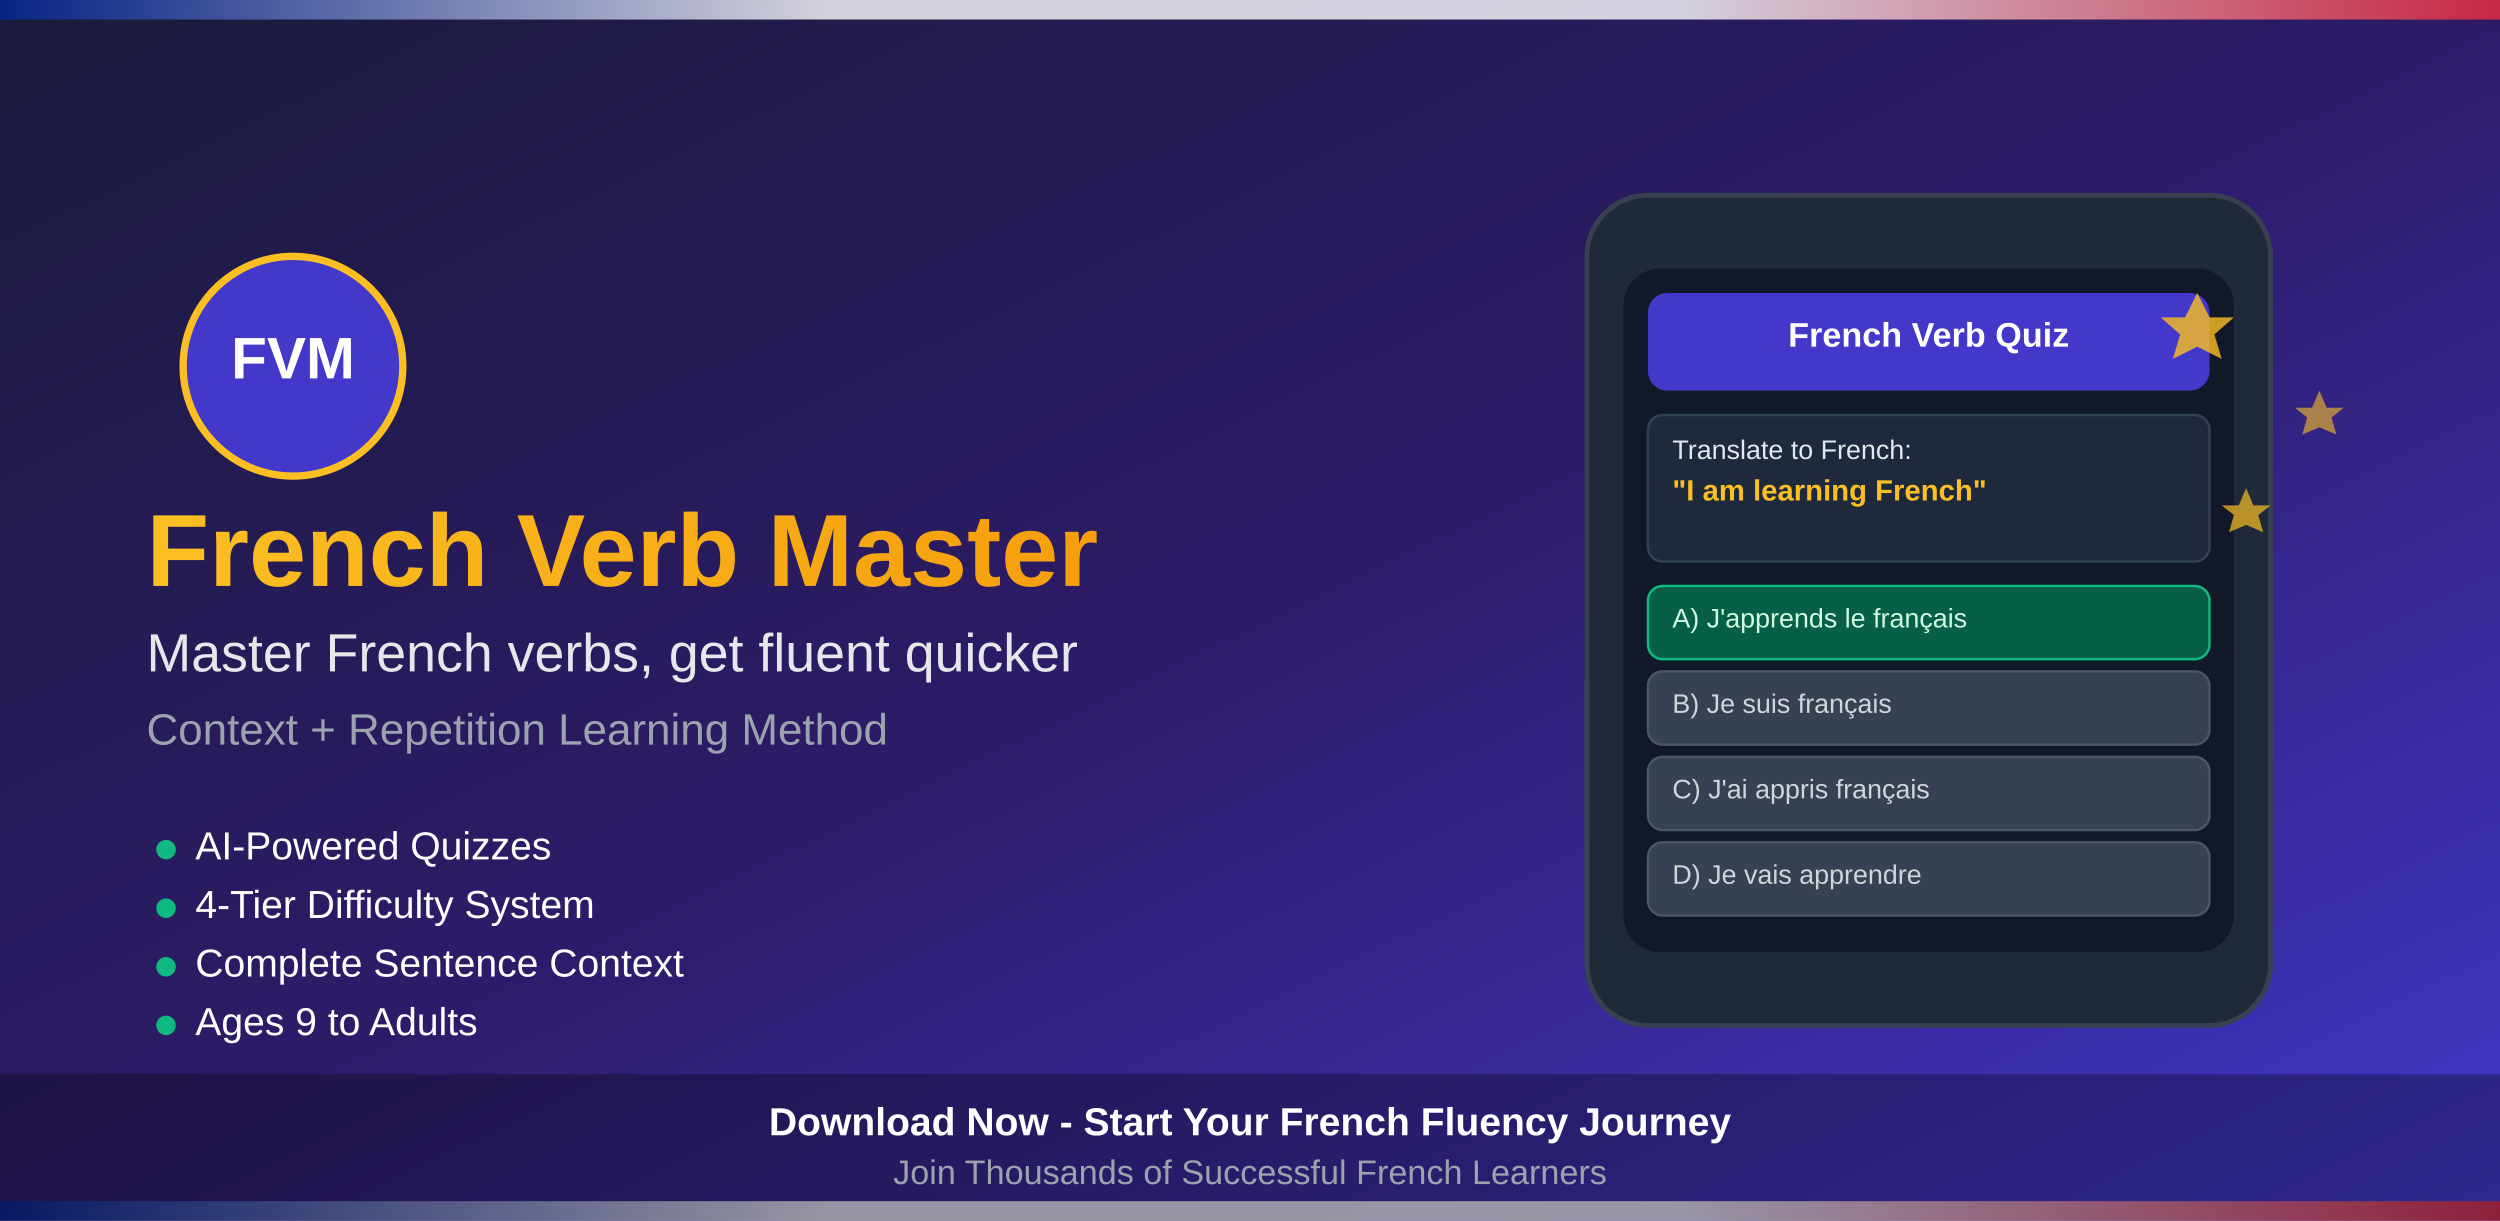
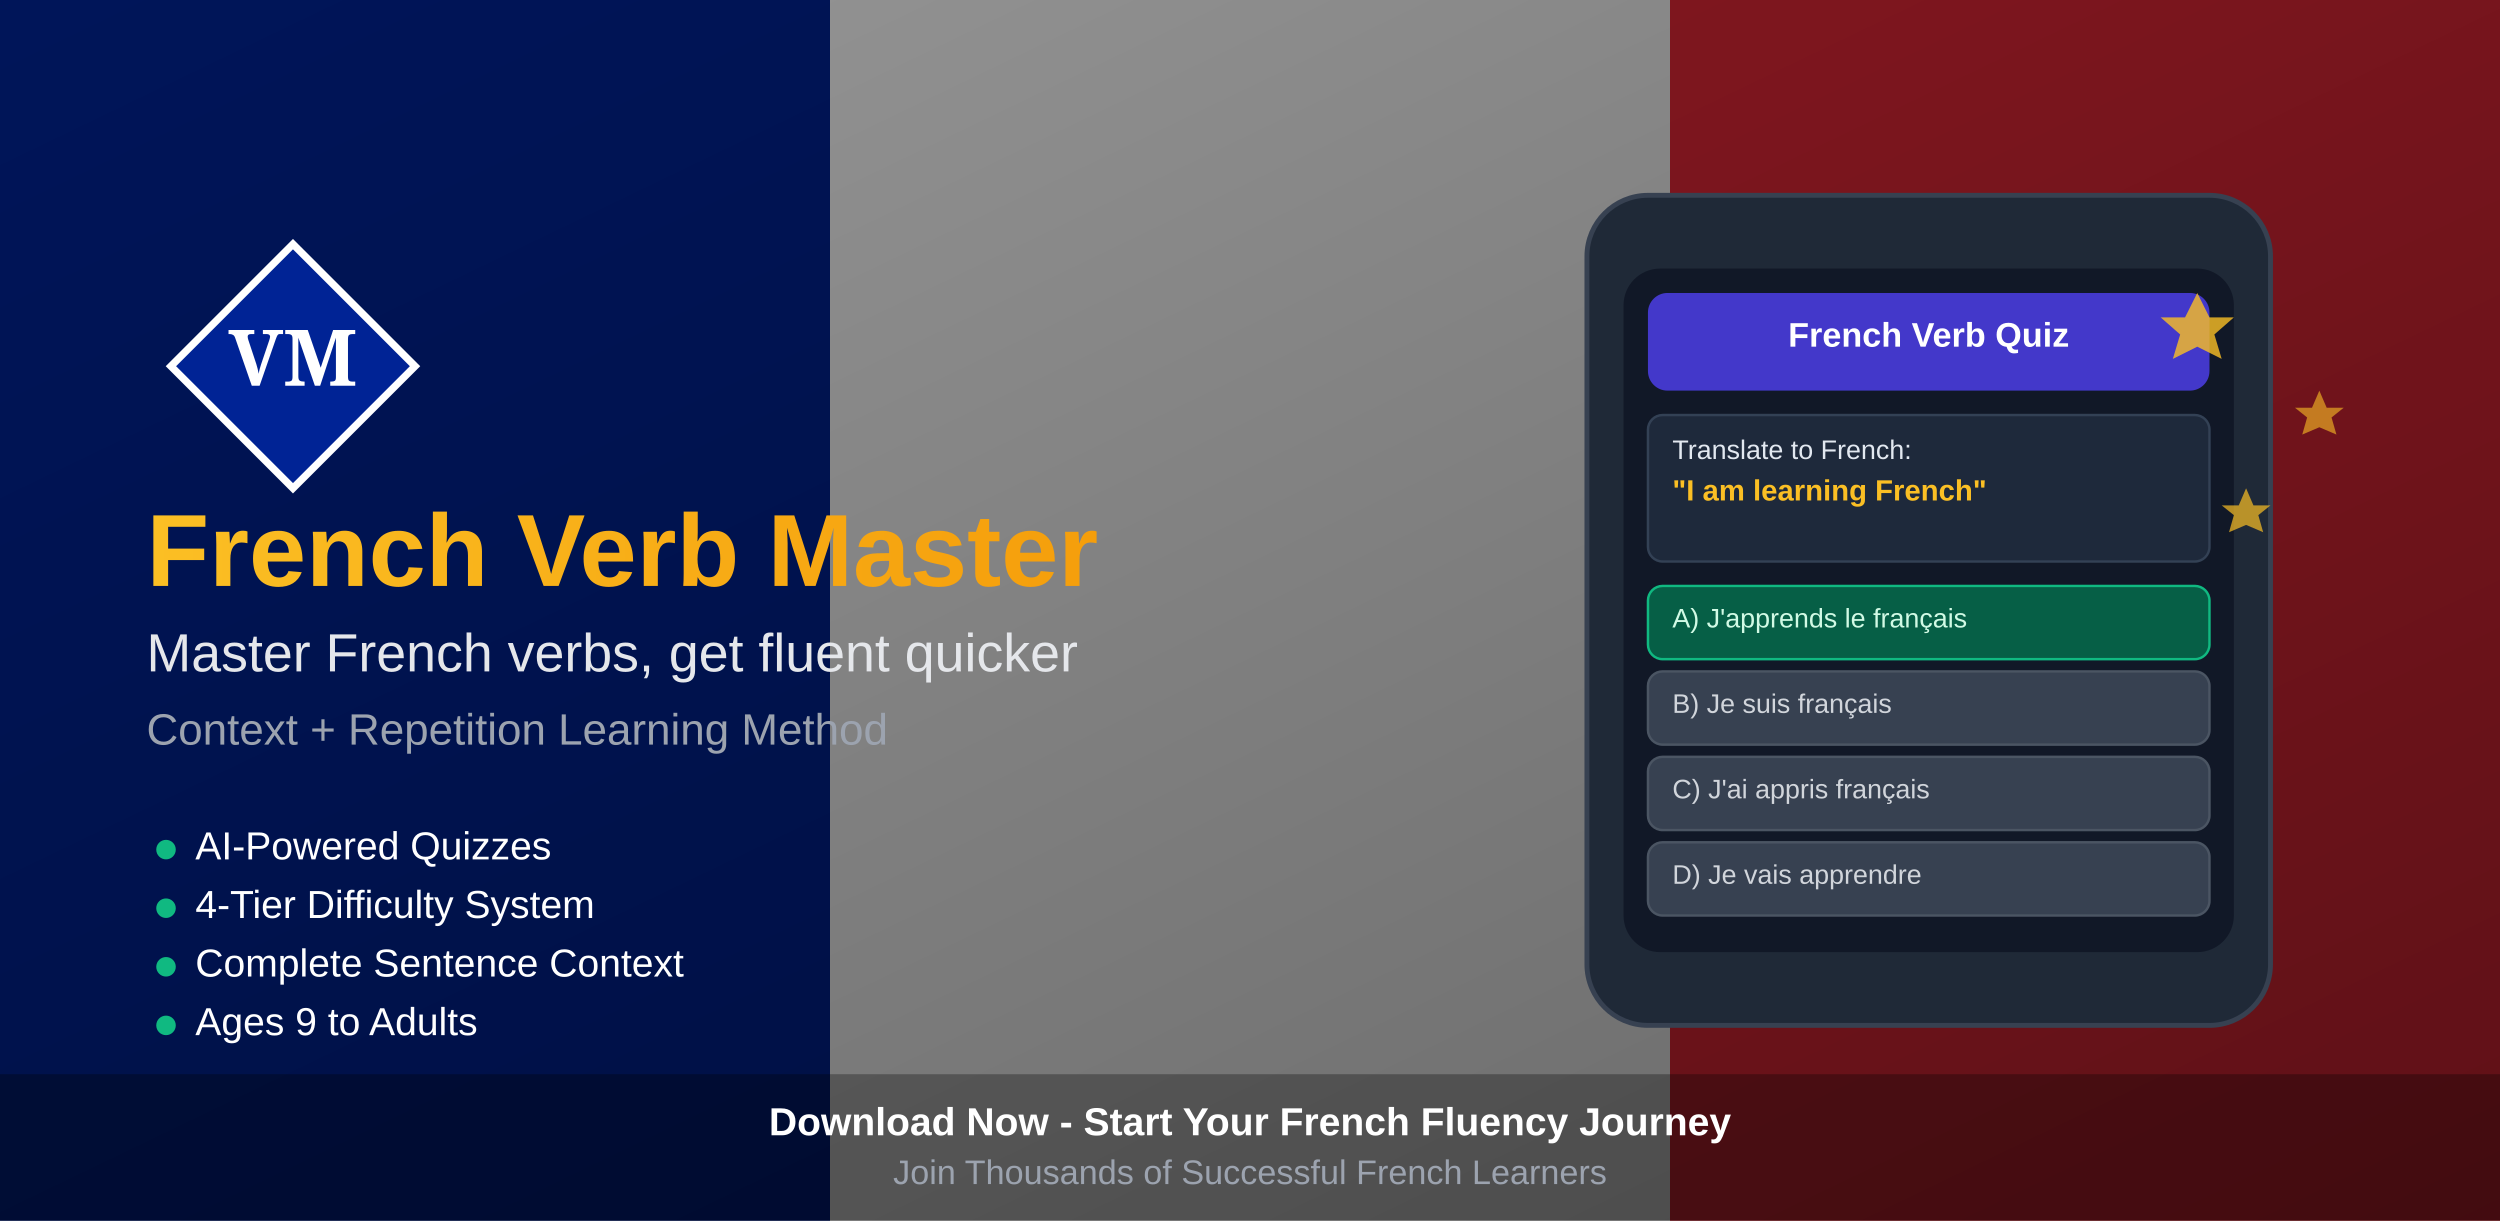
<svg xmlns="http://www.w3.org/2000/svg" width="1024" height="500" viewBox="0 0 1024 500">
  <defs>
-     <linearGradient id="bgGradient" x1="0%" y1="0%" x2="100%" y2="100%">
-       <stop offset="0%" style="stop-color:#1a1b3a;stop-opacity:1" />
-       <stop offset="50%" style="stop-color:#2d1b69;stop-opacity:1" />
-       <stop offset="100%" style="stop-color:#4338ca;stop-opacity:1" />
+     <linearGradient id="frenchFlag" x1="0%" y1="0%" x2="100%" y2="0%">
+       <stop offset="0%" style="stop-color:#002395;stop-opacity:1" />
+       <stop offset="33.33%" style="stop-color:#002395;stop-opacity:1" />
+       <stop offset="33.33%" style="stop-color:#ffffff;stop-opacity:1" />
+       <stop offset="66.66%" style="stop-color:#ffffff;stop-opacity:1" />
+       <stop offset="66.66%" style="stop-color:#ed2939;stop-opacity:1" />
+       <stop offset="100%" style="stop-color:#ed2939;stop-opacity:1" />
+     </linearGradient>
+     <linearGradient id="darkOverlay" x1="0%" y1="0%" x2="100%" y2="100%">
+       <stop offset="0%" style="stop-color:#000000;stop-opacity:0.4" />
+       <stop offset="100%" style="stop-color:#000000;stop-opacity:0.6" />
    </linearGradient>
    <linearGradient id="textGradient" x1="0%" y1="0%" x2="100%" y2="0%">
      <stop offset="0%" style="stop-color:#fbbf24;stop-opacity:1" />
      <stop offset="100%" style="stop-color:#f59e0b;stop-opacity:1" />
    </linearGradient>
-     <linearGradient id="flagGradient" x1="0%" y1="0%" x2="100%" y2="0%">
-       <stop offset="0%" style="stop-color:#002395;stop-opacity:0.8" />
-       <stop offset="33%" style="stop-color:#ffffff;stop-opacity:0.8" />
-       <stop offset="67%" style="stop-color:#ffffff;stop-opacity:0.8" />
-       <stop offset="100%" style="stop-color:#ed2939;stop-opacity:0.8" />
-     </linearGradient>
  </defs>
-   <rect width="1024" height="500" fill="url(#bgGradient)" />
-   <rect x="0" y="0" width="1024" height="8" fill="url(#flagGradient)" />
-   <rect x="0" y="492" width="1024" height="8" fill="url(#flagGradient)" />
+   <rect width="1024" height="500" fill="url(#frenchFlag)" />
+   <rect width="1024" height="500" fill="url(#darkOverlay)" />
  <g id="leftContent">
-     <circle cx="120" cy="150" r="45" fill="#4338ca" stroke="#fbbf24" stroke-width="3" />
-     <text x="120" y="155" text-anchor="middle" fill="white" font-family="Arial, sans-serif" font-weight="bold" font-size="24">FVM</text>
+     <g transform="translate(120, 150)">
+       <polygon points="0,-50 50,0 0,50 -50,0" fill="#002395" stroke="white" stroke-width="3" />
+       <text x="0" y="8" text-anchor="middle" fill="white" font-family="serif" font-weight="bold" font-size="32">VM</text>
+     </g>
    <text x="60" y="240" fill="url(#textGradient)" font-family="Arial, sans-serif" font-weight="bold" font-size="42">French Verb Master</text>
    <text x="60" y="275" fill="#e5e7eb" font-family="Arial, sans-serif" font-size="22">Master French verbs, get fluent quicker</text>
    <text x="60" y="305" fill="#9ca3af" font-family="Arial, sans-serif" font-size="18">Context + Repetition Learning Method</text>
    <g id="features" transform="translate(60, 340)">
      <circle cx="8" cy="8" r="4" fill="#10b981" />
      <text x="20" y="12" fill="white" font-family="Arial, sans-serif" font-size="16">AI-Powered Quizzes</text>
      <circle cx="8" cy="32" r="4" fill="#10b981" />
      <text x="20" y="36" fill="white" font-family="Arial, sans-serif" font-size="16">4-Tier Difficulty System</text>
      <circle cx="8" cy="56" r="4" fill="#10b981" />
      <text x="20" y="60" fill="white" font-family="Arial, sans-serif" font-size="16">Complete Sentence Context</text>
      <circle cx="8" cy="80" r="4" fill="#10b981" />
      <text x="20" y="84" fill="white" font-family="Arial, sans-serif" font-size="16">Ages 9 to Adults</text>
    </g>
  </g>
  <g id="phoneMockup" transform="translate(650, 80)">
    <rect x="0" y="0" width="280" height="340" rx="25" fill="#1f2937" stroke="#374151" stroke-width="2" />
    <rect x="15" y="30" width="250" height="280" rx="15" fill="#111827" />
    <rect x="25" y="40" width="230" height="40" rx="8" fill="#4338ca" />
    <text x="140" y="62" text-anchor="middle" fill="white" font-family="Arial, sans-serif" font-weight="bold" font-size="14">French Verb Quiz</text>
    <rect x="25" y="90" width="230" height="60" rx="6" fill="#1e293b" stroke="#334155" stroke-width="1" />
    <text x="35" y="108" fill="#e2e8f0" font-family="Arial, sans-serif" font-size="11">Translate to French:</text>
    <text x="35" y="125" fill="#fbbf24" font-family="Arial, sans-serif" font-weight="bold" font-size="12">"I am learning French"</text>
    <rect x="25" y="160" width="230" height="30" rx="6" fill="#065f46" stroke="#10b981" stroke-width="1" />
    <text x="35" y="177" fill="#d1fae5" font-family="Arial, sans-serif" font-size="11">A) J'apprends le français</text>
    <rect x="25" y="195" width="230" height="30" rx="6" fill="#374151" stroke="#4b5563" stroke-width="1" />
    <text x="35" y="212" fill="#d1d5db" font-family="Arial, sans-serif" font-size="11">B) Je suis français</text>
    <rect x="25" y="230" width="230" height="30" rx="6" fill="#374151" stroke="#4b5563" stroke-width="1" />
    <text x="35" y="247" fill="#d1d5db" font-family="Arial, sans-serif" font-size="11">C) J'ai appris français</text>
    <rect x="25" y="265" width="230" height="30" rx="6" fill="#374151" stroke="#4b5563" stroke-width="1" />
    <text x="35" y="282" fill="#d1d5db" font-family="Arial, sans-serif" font-size="11">D) Je vais apprendre</text>
  </g>
  <rect x="0" y="440" width="1024" height="60" fill="rgba(0,0,0,0.3)" />
  <text x="512" y="465" text-anchor="middle" fill="white" font-family="Arial, sans-serif" font-weight="bold" font-size="16">Download Now - Start Your French Fluency Journey</text>
  <text x="512" y="485" text-anchor="middle" fill="#9ca3af" font-family="Arial, sans-serif" font-size="14">Join Thousands of Successful French Learners</text>
  <g id="stars">
    <polygon points="900,120 905,130 915,130 907,137 910,147 900,142 890,147 893,137 885,130 895,130" fill="#fbbf24" opacity="0.8" />
    <polygon points="950,160 953,167 960,167 955,171 957,178 950,175 943,178 945,171 940,167 947,167" fill="#fbbf24" opacity="0.6" />
    <polygon points="920,200 923,207 930,207 925,211 927,218 920,215 913,218 915,211 910,207 917,207" fill="#fbbf24" opacity="0.7" />
  </g>
</svg>
